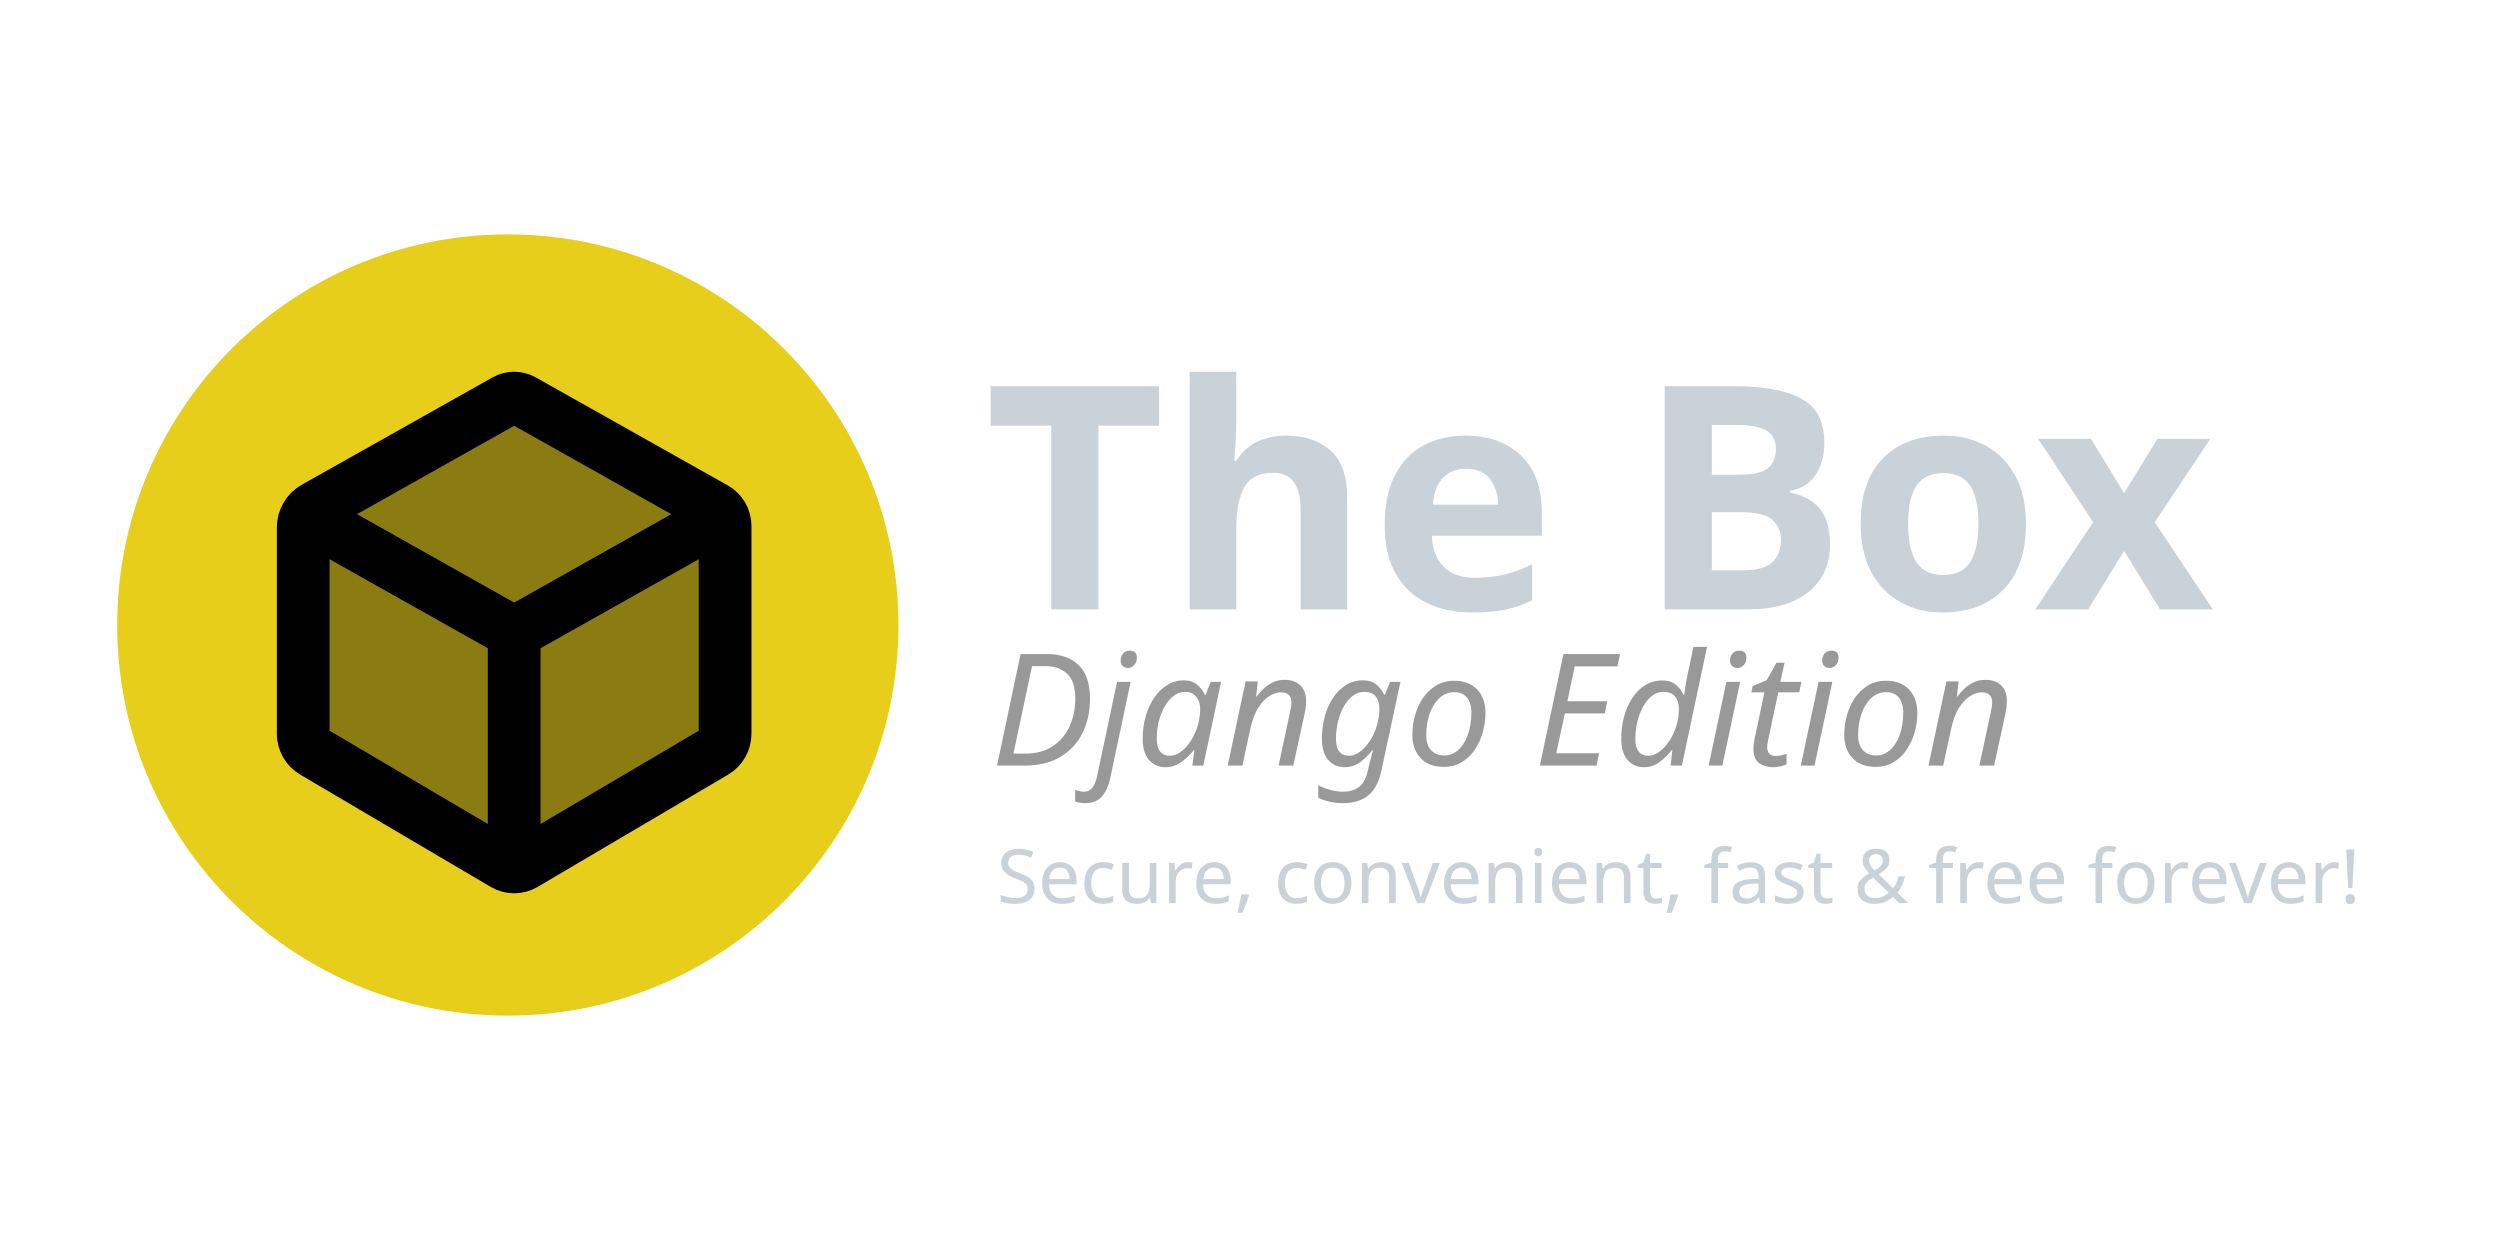
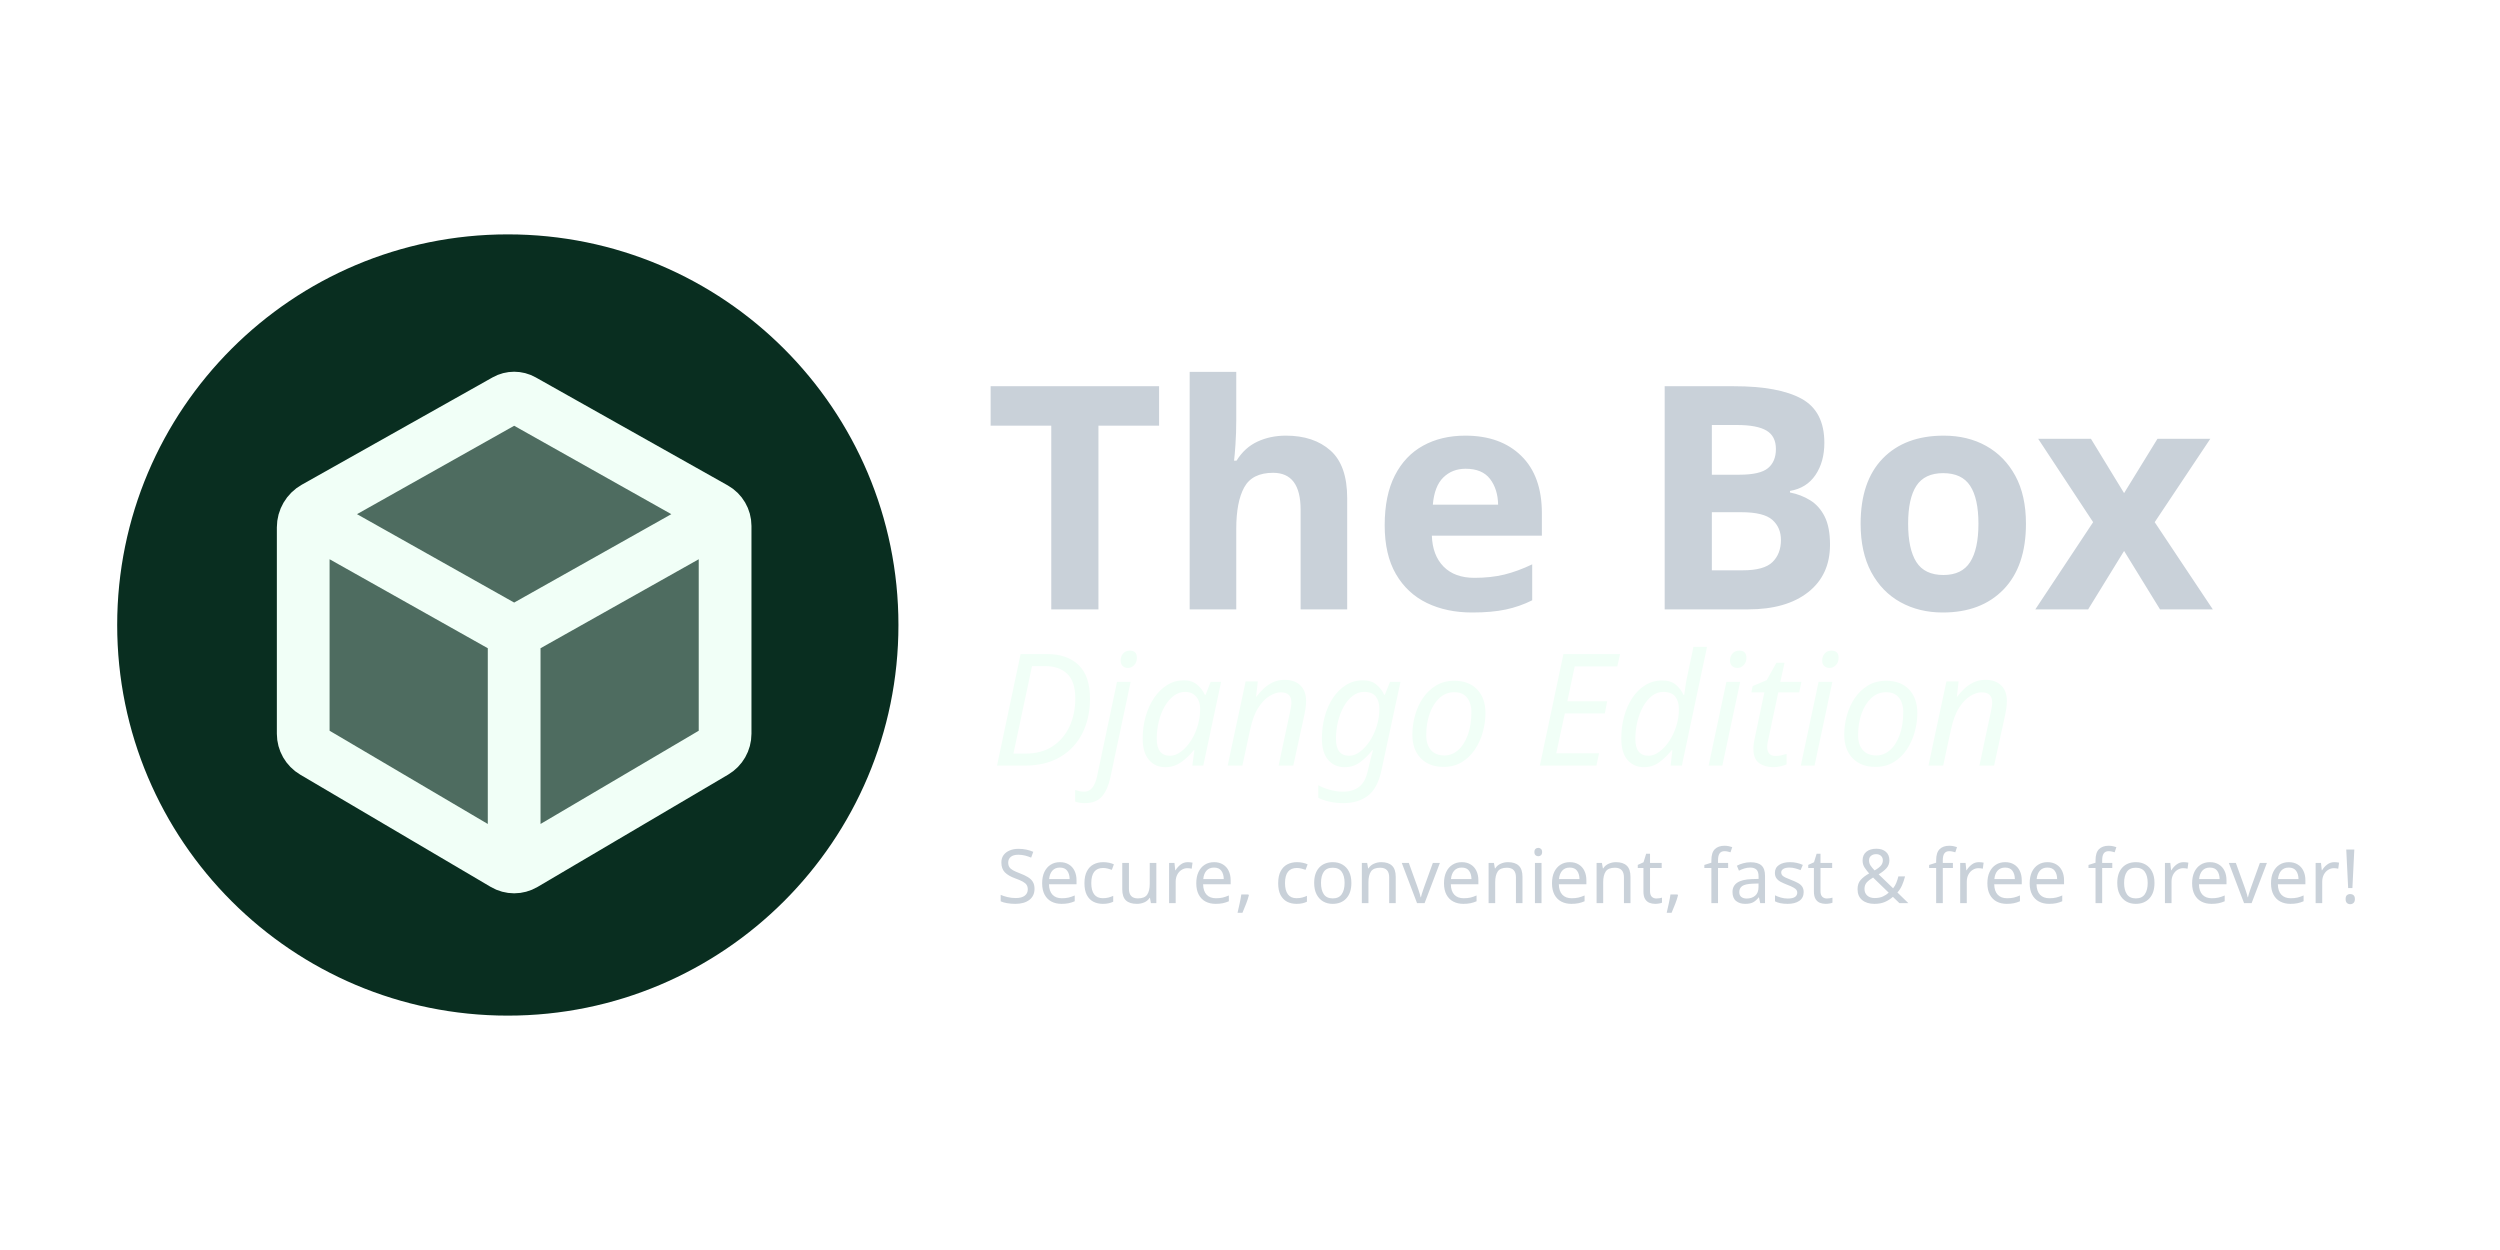
<svg xmlns="http://www.w3.org/2000/svg" width="640" height="320" font-family="Segoe UI, system-ui, sans-serif" viewBox="0 0 1280 640">
-   <circle cx="260" cy="320" r="200" fill="hsl(53, 80%, 50%)" />
-   <path fill="#0006" stroke="#000" stroke-width="27" d="M155.25 375.697V270c0-4.17 2.25-8.016 5.884-10.06l.209-.117 96.752-54.424.736-.414a9.01 9.01 0 0 1 8.838 0l98.323 55.307a10.32 10.32 0 0 1 5.258 8.99v106.415a10.77 10.77 0 0 1-5.301 9.278l-97.583 57.51a10.08 10.08 0 0 1-10.233 0l-97.582-57.51a10.77 10.77 0 0 1-5.301-9.278Zm108 69.803V324m0 0-108-60.75m216 0-108 60.75" />
+   <circle cx="260" cy="320" r="200" fill="#092e20" />
+   <path fill-opacity=".3" fill="#f1fff7" stroke="#f1fff7" stroke-width="27" d="M155.25 375.697V270c0-4.17 2.25-8.016 5.884-10.06l.209-.117 96.752-54.424.736-.414a9.01 9.01 0 0 1 8.838 0l98.323 55.307a10.32 10.32 0 0 1 5.258 8.99v106.415a10.77 10.77 0 0 1-5.301 9.278l-97.583 57.51a10.08 10.08 0 0 1-10.233 0l-97.582-57.51a10.77 10.77 0 0 1-5.301-9.278Zm108 69.803V324m0 0-108-60.75m216 0-108 60.75" />
  <text x="240" y="120" fill="#c9d1d9" font-size="100" font-weight="bold" transform="matrix(1.6 0 0 1.6 120 120)">
    The Box
  </text>
-   <text x="242" y="170" fill="#999" font-size="50" font-style="italic" transform="matrix(1.6 0 0 1.6 120 120)">
+   <text x="242" y="170" fill="#f1fff7" font-size="50" font-style="italic" transform="matrix(1.6 0 0 1.6 120 120)">
    Django Edition
  </text>
  <text x="244" y="214" fill="#c9d1d9" font-size="24" transform="matrix(1.6 0 0 1.6 120 120)">
    Secure, convenient, fast &amp; free forever!
  </text>
  <text y="-100">
    8===D
  </text>
</svg>
